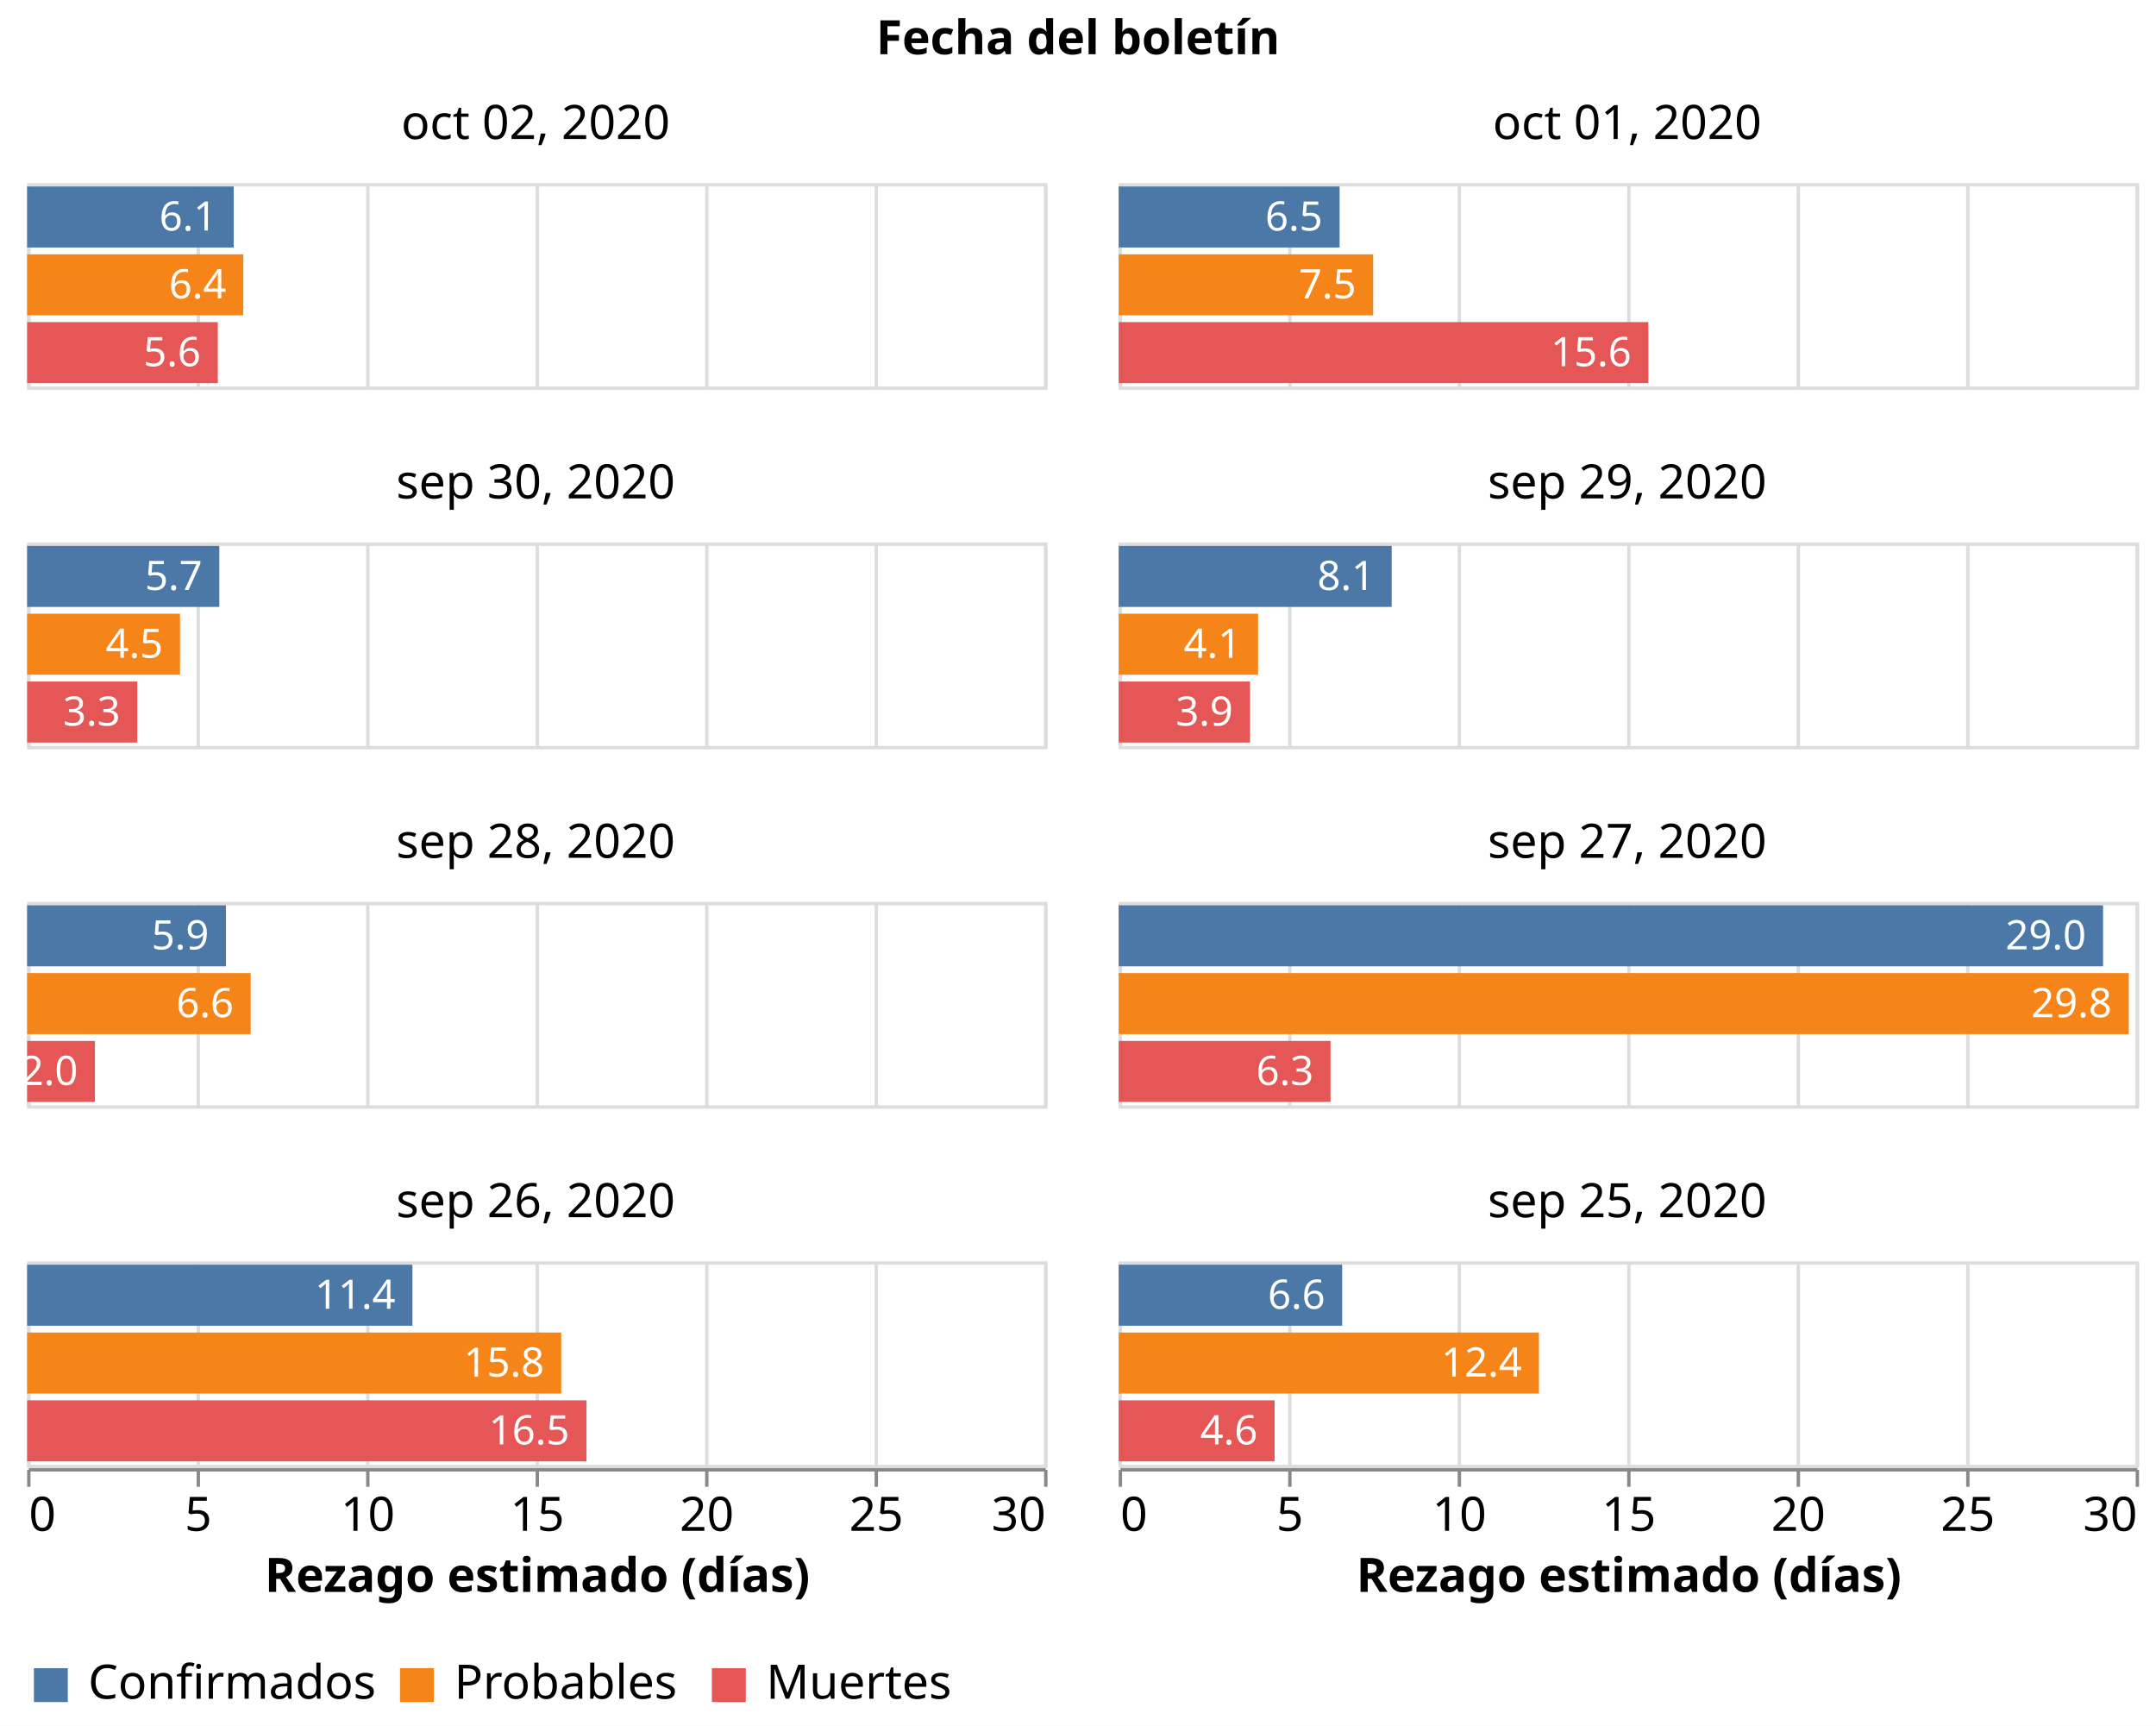
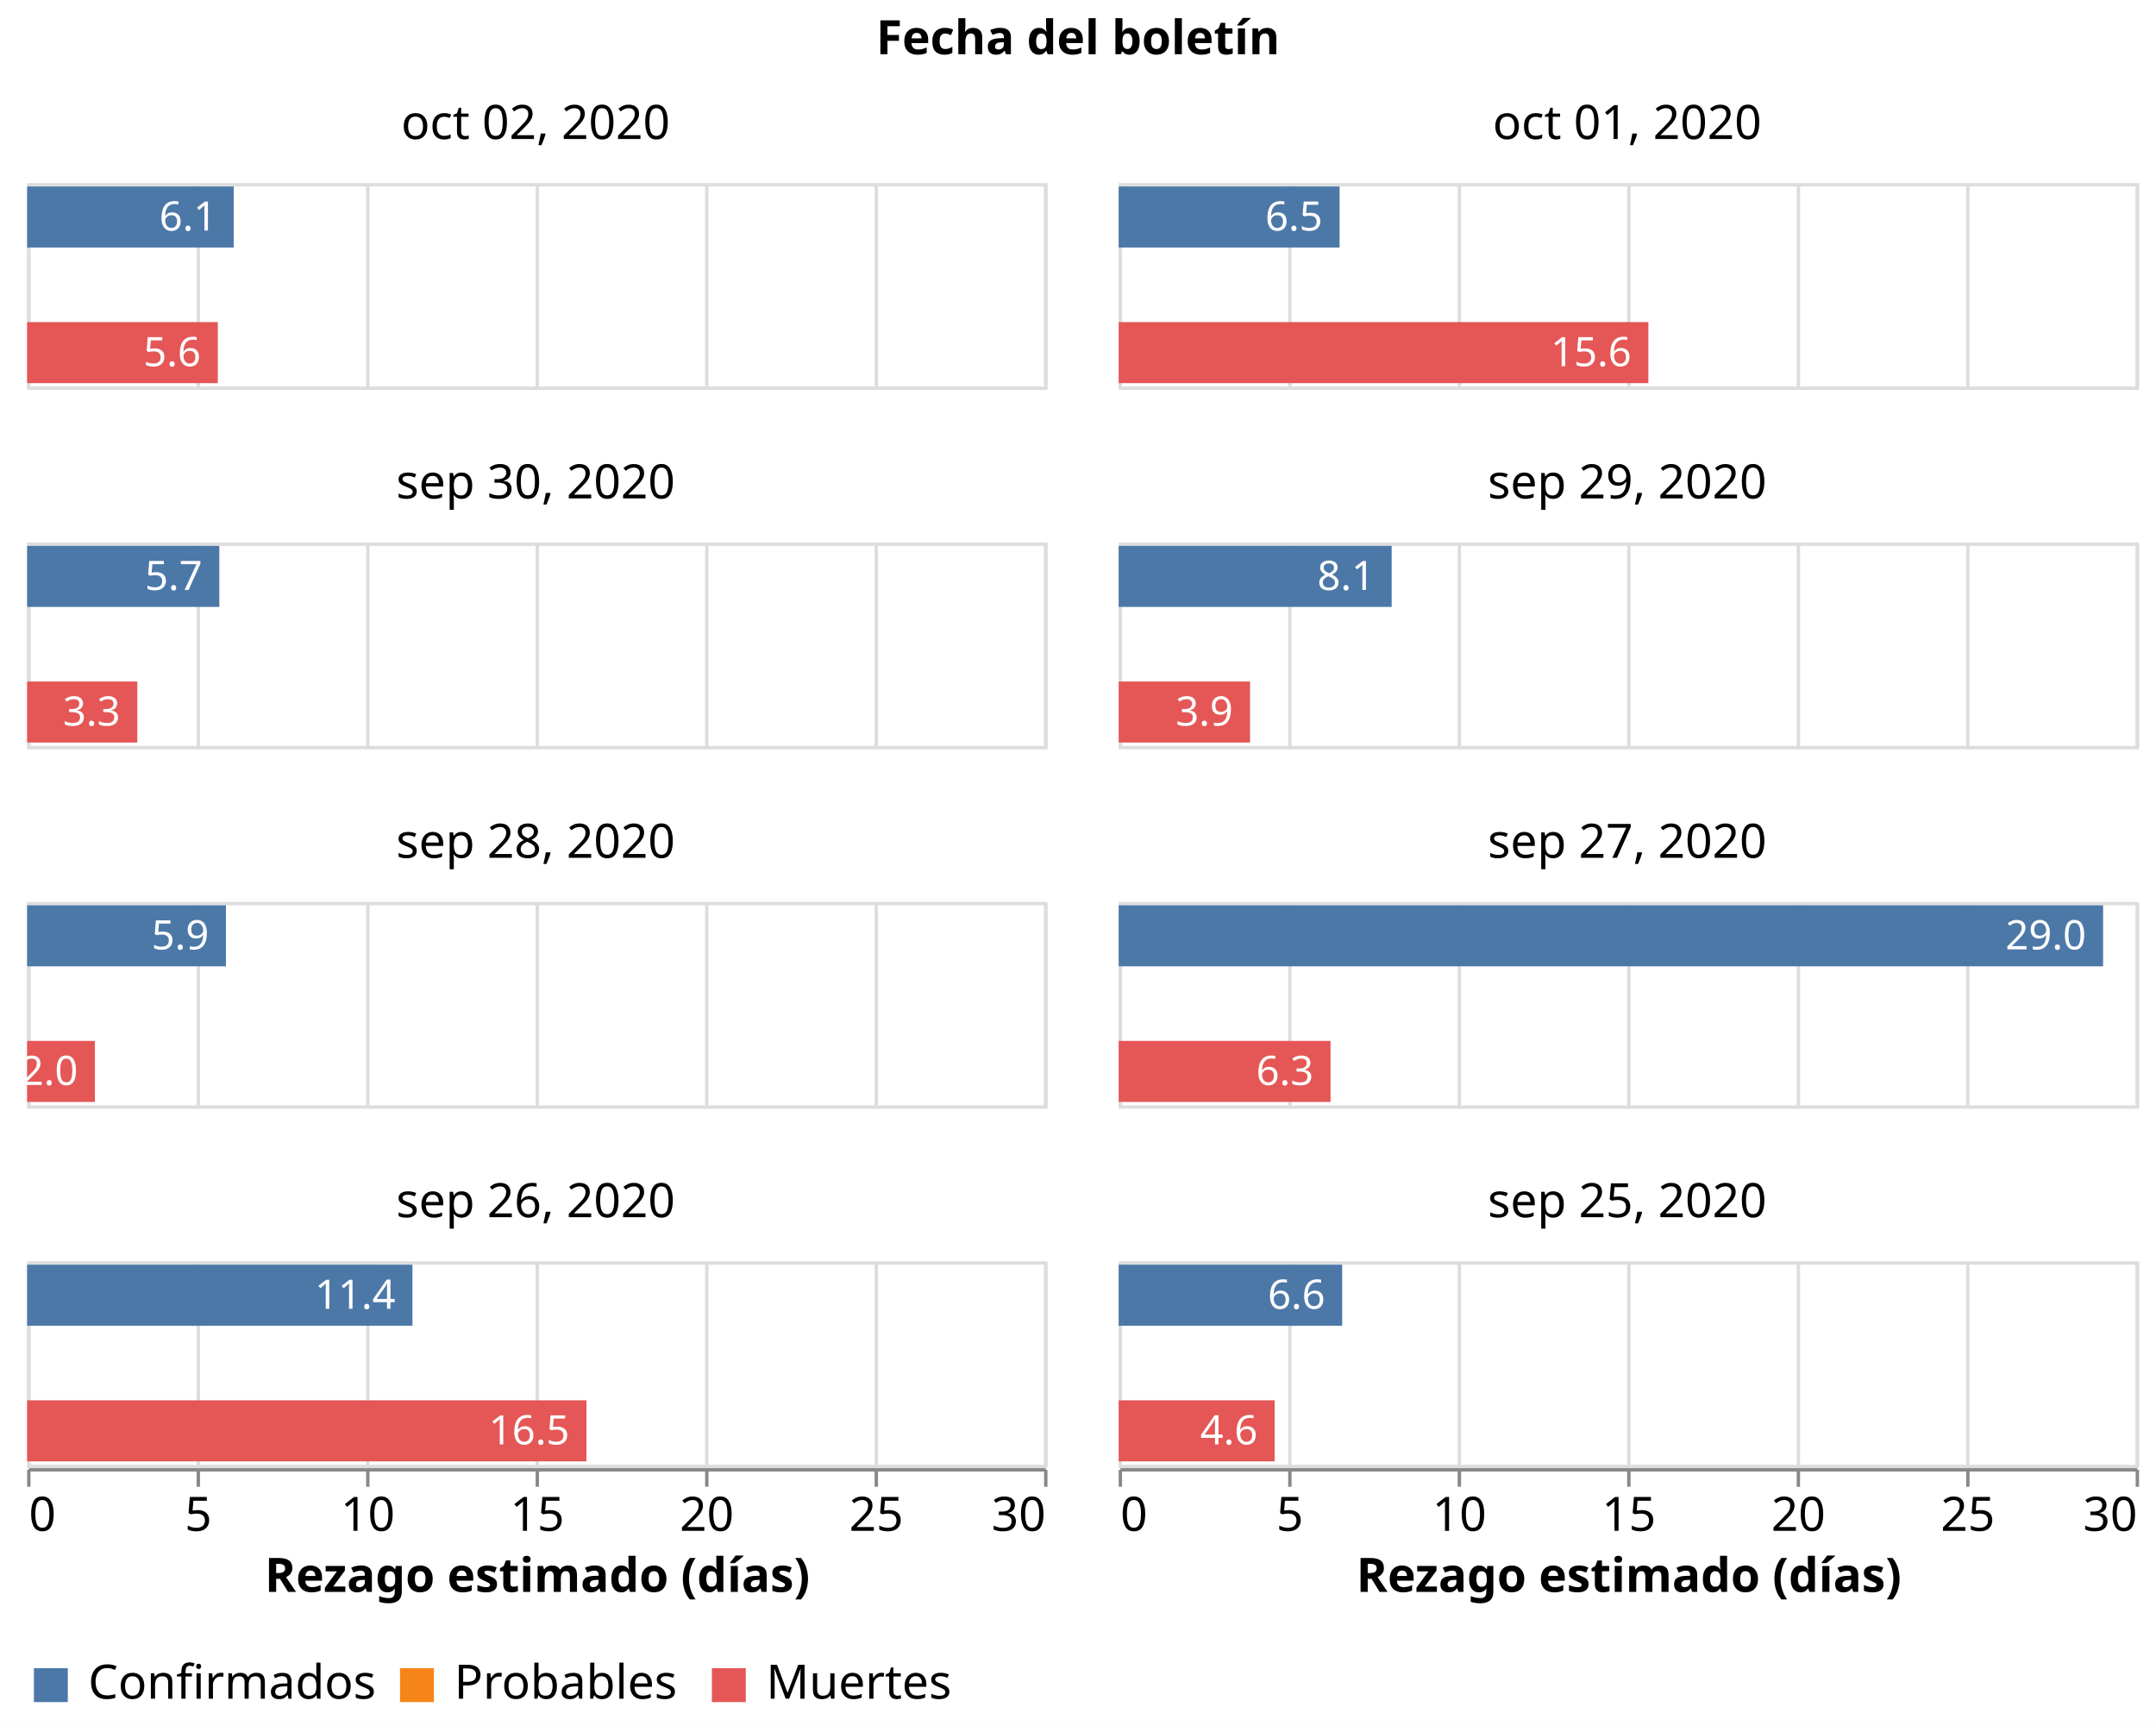
<svg xmlns="http://www.w3.org/2000/svg" class="marks" width="636" height="509" viewBox="0 0 636 509" version="1.1">
  <rect width="636" height="509" style="fill: white;" />
  <g transform="translate(8,54)">
    <g class="mark-group role-frame root">
      <g transform="translate(0,0)">
        <path class="background" d="M0,0h0v0h0Z" style="fill: none;" />
        <g>
          <g class="mark-group role-column-title facet-title">
            <g transform="translate(310,-25)">
              <path class="background" d="M0,0h0v0h0Z" style="fill: none;" />
              <g>
                <g class="mark-group role-title">
                  <g transform="translate(0,-24)">
                    <path class="background" d="M0,0h0v0h0Z" style="pointer-events: none; fill: none;" />
                    <g>
                      <g class="mark-text role-title-text" style="pointer-events: none;">
                        <text text-anchor="middle" transform="translate(0,11)" style="font-family: sans-serif; font-size: 14px; font-weight: bold; fill: #000; opacity: 1;">Fecha del boletín</text>
                      </g>
                    </g>
                    <path class="foreground" d="" style="pointer-events: none; display: none; fill: none;" />
                  </g>
                </g>
              </g>
              <path class="foreground" d="" style="display: none; fill: none;" />
            </g>
          </g>
          <g class="mark-group role-column-footer column_footer">
            <g transform="translate(0,379)">
              <path class="background" d="M0,0h300v0h-300Z" style="fill: none;" />
              <g>
                <g class="mark-group role-axis">
                  <g transform="translate(0.5,0.5)">
                    <path class="background" d="M0,0h0v0h0Z" style="pointer-events: none; fill: none;" />
                    <g>
                      <g class="mark-rule role-axis-tick" style="pointer-events: none;">
                        <line transform="translate(0,0)" x2="0" y2="5" style="fill: none; stroke: #888; stroke-width: 1; opacity: 1;" />
                        <line transform="translate(50,0)" x2="0" y2="5" style="fill: none; stroke: #888; stroke-width: 1; opacity: 1;" />
                        <line transform="translate(100,0)" x2="0" y2="5" style="fill: none; stroke: #888; stroke-width: 1; opacity: 1;" />
                        <line transform="translate(150,0)" x2="0" y2="5" style="fill: none; stroke: #888; stroke-width: 1; opacity: 1;" />
                        <line transform="translate(200,0)" x2="0" y2="5" style="fill: none; stroke: #888; stroke-width: 1; opacity: 1;" />
                        <line transform="translate(250,0)" x2="0" y2="5" style="fill: none; stroke: #888; stroke-width: 1; opacity: 1;" />
                        <line transform="translate(300,0)" x2="0" y2="5" style="fill: none; stroke: #888; stroke-width: 1; opacity: 1;" />
                      </g>
                      <g class="mark-text role-axis-label" style="pointer-events: none;">
                        <text text-anchor="start" transform="translate(0,18)" style="font-family: sans-serif; font-size: 14px; fill: #000; opacity: 1;">0</text>
                        <text text-anchor="middle" transform="translate(50,18)" style="font-family: sans-serif; font-size: 14px; fill: #000; opacity: 1;">5</text>
                        <text text-anchor="middle" transform="translate(100,18)" style="font-family: sans-serif; font-size: 14px; fill: #000; opacity: 1;">10</text>
                        <text text-anchor="middle" transform="translate(150,18)" style="font-family: sans-serif; font-size: 14px; fill: #000; opacity: 1;">15</text>
                        <text text-anchor="middle" transform="translate(200,18)" style="font-family: sans-serif; font-size: 14px; fill: #000; opacity: 1;">20</text>
                        <text text-anchor="middle" transform="translate(250,18)" style="font-family: sans-serif; font-size: 14px; fill: #000; opacity: 1;">25</text>
                        <text text-anchor="end" transform="translate(300,18)" style="font-family: sans-serif; font-size: 14px; fill: #000; opacity: 1;">30</text>
                      </g>
                      <g class="mark-rule role-axis-domain" style="pointer-events: none;">
                        <line transform="translate(0,0)" x2="300" y2="0" style="fill: none; stroke: #888; stroke-width: 1; opacity: 1;" />
                      </g>
                      <g class="mark-text role-axis-title" style="pointer-events: none;">
                        <text text-anchor="middle" transform="translate(150,36)" style="font-family: sans-serif; font-size: 14px; font-weight: bold; fill: #000; opacity: 1;">Rezago estimado (días)</text>
                      </g>
                    </g>
                    <path class="foreground" d="" style="pointer-events: none; display: none; fill: none;" />
                  </g>
                </g>
              </g>
              <path class="foreground" d="" style="display: none; fill: none;" />
            </g>
            <g transform="translate(322,379)">
              <path class="background" d="M0,0h300v0h-300Z" style="fill: none;" />
              <g>
                <g class="mark-group role-axis">
                  <g transform="translate(0.5,0.5)">
                    <path class="background" d="M0,0h0v0h0Z" style="pointer-events: none; fill: none;" />
                    <g>
                      <g class="mark-rule role-axis-tick" style="pointer-events: none;">
                        <line transform="translate(0,0)" x2="0" y2="5" style="fill: none; stroke: #888; stroke-width: 1; opacity: 1;" />
                        <line transform="translate(50,0)" x2="0" y2="5" style="fill: none; stroke: #888; stroke-width: 1; opacity: 1;" />
                        <line transform="translate(100,0)" x2="0" y2="5" style="fill: none; stroke: #888; stroke-width: 1; opacity: 1;" />
                        <line transform="translate(150,0)" x2="0" y2="5" style="fill: none; stroke: #888; stroke-width: 1; opacity: 1;" />
                        <line transform="translate(200,0)" x2="0" y2="5" style="fill: none; stroke: #888; stroke-width: 1; opacity: 1;" />
                        <line transform="translate(250,0)" x2="0" y2="5" style="fill: none; stroke: #888; stroke-width: 1; opacity: 1;" />
                        <line transform="translate(300,0)" x2="0" y2="5" style="fill: none; stroke: #888; stroke-width: 1; opacity: 1;" />
                      </g>
                      <g class="mark-text role-axis-label" style="pointer-events: none;">
                        <text text-anchor="start" transform="translate(0,18)" style="font-family: sans-serif; font-size: 14px; fill: #000; opacity: 1;">0</text>
                        <text text-anchor="middle" transform="translate(50,18)" style="font-family: sans-serif; font-size: 14px; fill: #000; opacity: 1;">5</text>
                        <text text-anchor="middle" transform="translate(100,18)" style="font-family: sans-serif; font-size: 14px; fill: #000; opacity: 1;">10</text>
                        <text text-anchor="middle" transform="translate(150,18)" style="font-family: sans-serif; font-size: 14px; fill: #000; opacity: 1;">15</text>
                        <text text-anchor="middle" transform="translate(200,18)" style="font-family: sans-serif; font-size: 14px; fill: #000; opacity: 1;">20</text>
                        <text text-anchor="middle" transform="translate(250,18)" style="font-family: sans-serif; font-size: 14px; fill: #000; opacity: 1;">25</text>
                        <text text-anchor="end" transform="translate(300,18)" style="font-family: sans-serif; font-size: 14px; fill: #000; opacity: 1;">30</text>
                      </g>
                      <g class="mark-rule role-axis-domain" style="pointer-events: none;">
                        <line transform="translate(0,0)" x2="300" y2="0" style="fill: none; stroke: #888; stroke-width: 1; opacity: 1;" />
                      </g>
                      <g class="mark-text role-axis-title" style="pointer-events: none;">
                        <text text-anchor="middle" transform="translate(150,36)" style="font-family: sans-serif; font-size: 14px; font-weight: bold; fill: #000; opacity: 1;">Rezago estimado (días)</text>
                      </g>
                    </g>
                    <path class="foreground" d="" style="pointer-events: none; display: none; fill: none;" />
                  </g>
                </g>
              </g>
              <path class="foreground" d="" style="display: none; fill: none;" />
            </g>
          </g>
          <g class="mark-group role-scope cell">
            <g transform="translate(0,0)">
              <path class="background" d="M0.5,0.5h300v60h-300Z" style="fill: none; stroke: #ddd;" />
              <g>
                <g class="mark-group role-axis">
                  <g transform="translate(0.5,60.5)">
                    <path class="background" d="M0,0h0v0h0Z" style="pointer-events: none; fill: none;" />
                    <g>
                      <g class="mark-rule role-axis-grid" style="pointer-events: none;">
                        <line transform="translate(0,0)" x2="0" y2="-60" style="fill: none; stroke: #ddd; stroke-width: 1; opacity: 1;" />
                        <line transform="translate(50,0)" x2="0" y2="-60" style="fill: none; stroke: #ddd; stroke-width: 1; opacity: 1;" />
                        <line transform="translate(100,0)" x2="0" y2="-60" style="fill: none; stroke: #ddd; stroke-width: 1; opacity: 1;" />
                        <line transform="translate(150,0)" x2="0" y2="-60" style="fill: none; stroke: #ddd; stroke-width: 1; opacity: 1;" />
                        <line transform="translate(200,0)" x2="0" y2="-60" style="fill: none; stroke: #ddd; stroke-width: 1; opacity: 1;" />
                        <line transform="translate(250,0)" x2="0" y2="-60" style="fill: none; stroke: #ddd; stroke-width: 1; opacity: 1;" />
                        <line transform="translate(300,0)" x2="0" y2="-60" style="fill: none; stroke: #ddd; stroke-width: 1; opacity: 1;" />
                      </g>
                    </g>
                    <path class="foreground" d="" style="pointer-events: none; display: none; fill: none;" />
                  </g>
                </g>
                <g class="mark-rect role-mark child_layer_0_marks">
                  <path d="M0,1h60.936v18h-60.936Z" style="fill: #4c78a8;" />
-                   <path d="M0,21h63.769v18h-63.769Z" style="fill: #f58518;" />
                  <path d="M0,41h56.25v18h-56.25Z" style="fill: #e45756;" />
                </g>
                <g class="mark-text role-mark child_layer_1_marks">
                  <text text-anchor="end" transform="translate(55.93645,14)" style="font-family: sans-serif; font-size: 12px; fill: white;">6.1</text>
-                   <text text-anchor="end" transform="translate(58.769,34)" style="font-family: sans-serif; font-size: 12px; fill: white;">6.4</text>
                  <text text-anchor="end" transform="translate(51.25,54)" style="font-family: sans-serif; font-size: 12px; fill: white;">5.6</text>
                </g>
                <g class="mark-group role-title">
                  <g transform="translate(150,-24)">
                    <path class="background" d="M0,0h0v0h0Z" style="pointer-events: none; fill: none;" />
                    <g>
                      <g class="mark-text role-title-text" style="pointer-events: none;">
                        <text text-anchor="middle" transform="translate(0,11)" style="font-family: sans-serif; font-size: 14px; fill: #000; opacity: 1;">oct 02, 2020</text>
                      </g>
                    </g>
                    <path class="foreground" d="" style="pointer-events: none; display: none; fill: none;" />
                  </g>
                </g>
              </g>
              <path class="foreground" d="" style="display: none; fill: none;" />
            </g>
            <g transform="translate(322,0)">
              <path class="background" d="M0.5,0.5h300v60h-300Z" style="fill: none; stroke: #ddd;" />
              <g>
                <g class="mark-group role-axis">
                  <g transform="translate(0.5,60.5)">
                    <path class="background" d="M0,0h0v0h0Z" style="pointer-events: none; fill: none;" />
                    <g>
                      <g class="mark-rule role-axis-grid" style="pointer-events: none;">
                        <line transform="translate(0,0)" x2="0" y2="-60" style="fill: none; stroke: #ddd; stroke-width: 1; opacity: 1;" />
                        <line transform="translate(50,0)" x2="0" y2="-60" style="fill: none; stroke: #ddd; stroke-width: 1; opacity: 1;" />
                        <line transform="translate(100,0)" x2="0" y2="-60" style="fill: none; stroke: #ddd; stroke-width: 1; opacity: 1;" />
                        <line transform="translate(150,0)" x2="0" y2="-60" style="fill: none; stroke: #ddd; stroke-width: 1; opacity: 1;" />
                        <line transform="translate(200,0)" x2="0" y2="-60" style="fill: none; stroke: #ddd; stroke-width: 1; opacity: 1;" />
                        <line transform="translate(250,0)" x2="0" y2="-60" style="fill: none; stroke: #ddd; stroke-width: 1; opacity: 1;" />
                        <line transform="translate(300,0)" x2="0" y2="-60" style="fill: none; stroke: #ddd; stroke-width: 1; opacity: 1;" />
                      </g>
                    </g>
                    <path class="foreground" d="" style="pointer-events: none; display: none; fill: none;" />
                  </g>
                </g>
                <g class="mark-rect role-mark child_layer_0_marks">
                  <path d="M0,1h65.167v18h-65.167Z" style="fill: #4c78a8;" />
-                   <path d="M0,21h75.067v18h-75.067Z" style="fill: #f58518;" />
                  <path d="M0,41h156.25v18h-156.25Z" style="fill: #e45756;" />
                </g>
                <g class="mark-text role-mark child_layer_1_marks">
                  <text text-anchor="end" transform="translate(60.16717,14)" style="font-family: sans-serif; font-size: 12px; fill: white;">6.5</text>
-                   <text text-anchor="end" transform="translate(70.06702,34)" style="font-family: sans-serif; font-size: 12px; fill: white;">7.5</text>
                  <text text-anchor="end" transform="translate(151.25,54)" style="font-family: sans-serif; font-size: 12px; fill: white;">15.6</text>
                </g>
                <g class="mark-group role-title">
                  <g transform="translate(150,-24)">
                    <path class="background" d="M0,0h0v0h0Z" style="pointer-events: none; fill: none;" />
                    <g>
                      <g class="mark-text role-title-text" style="pointer-events: none;">
                        <text text-anchor="middle" transform="translate(0,11)" style="font-family: sans-serif; font-size: 14px; fill: #000; opacity: 1;">oct 01, 2020</text>
                      </g>
                    </g>
                    <path class="foreground" d="" style="pointer-events: none; display: none; fill: none;" />
                  </g>
                </g>
              </g>
              <path class="foreground" d="" style="display: none; fill: none;" />
            </g>
            <g transform="translate(0,106)">
              <path class="background" d="M0.5,0.5h300v60h-300Z" style="fill: none; stroke: #ddd;" />
              <g>
                <g class="mark-group role-axis">
                  <g transform="translate(0.5,60.5)">
                    <path class="background" d="M0,0h0v0h0Z" style="pointer-events: none; fill: none;" />
                    <g>
                      <g class="mark-rule role-axis-grid" style="pointer-events: none;">
                        <line transform="translate(0,0)" x2="0" y2="-60" style="fill: none; stroke: #ddd; stroke-width: 1; opacity: 1;" />
                        <line transform="translate(50,0)" x2="0" y2="-60" style="fill: none; stroke: #ddd; stroke-width: 1; opacity: 1;" />
                        <line transform="translate(100,0)" x2="0" y2="-60" style="fill: none; stroke: #ddd; stroke-width: 1; opacity: 1;" />
                        <line transform="translate(150,0)" x2="0" y2="-60" style="fill: none; stroke: #ddd; stroke-width: 1; opacity: 1;" />
                        <line transform="translate(200,0)" x2="0" y2="-60" style="fill: none; stroke: #ddd; stroke-width: 1; opacity: 1;" />
                        <line transform="translate(250,0)" x2="0" y2="-60" style="fill: none; stroke: #ddd; stroke-width: 1; opacity: 1;" />
                        <line transform="translate(300,0)" x2="0" y2="-60" style="fill: none; stroke: #ddd; stroke-width: 1; opacity: 1;" />
                      </g>
                    </g>
                    <path class="foreground" d="" style="pointer-events: none; display: none; fill: none;" />
                  </g>
                </g>
                <g class="mark-rect role-mark child_layer_0_marks">
                  <path d="M0,1h56.696v18h-56.696Z" style="fill: #4c78a8;" />
-                   <path d="M0,21h45.106v18h-45.106Z" style="fill: #f58518;" />
                  <path d="M0,41h32.5v18h-32.5Z" style="fill: #e45756;" />
                </g>
                <g class="mark-text role-mark child_layer_1_marks">
                  <text text-anchor="end" transform="translate(51.69643,14)" style="font-family: sans-serif; font-size: 12px; fill: white;">5.7</text>
-                   <text text-anchor="end" transform="translate(40.10638,34)" style="font-family: sans-serif; font-size: 12px; fill: white;">4.5</text>
                  <text text-anchor="end" transform="translate(27.5,54)" style="font-family: sans-serif; font-size: 12px; fill: white;">3.3</text>
                </g>
                <g class="mark-group role-title">
                  <g transform="translate(150,-24)">
                    <path class="background" d="M0,0h0v0h0Z" style="pointer-events: none; fill: none;" />
                    <g>
                      <g class="mark-text role-title-text" style="pointer-events: none;">
                        <text text-anchor="middle" transform="translate(0,11)" style="font-family: sans-serif; font-size: 14px; fill: #000; opacity: 1;">sep 30, 2020</text>
                      </g>
                    </g>
                    <path class="foreground" d="" style="pointer-events: none; display: none; fill: none;" />
                  </g>
                </g>
              </g>
              <path class="foreground" d="" style="display: none; fill: none;" />
            </g>
            <g transform="translate(322,106)">
              <path class="background" d="M0.5,0.5h300v60h-300Z" style="fill: none; stroke: #ddd;" />
              <g>
                <g class="mark-group role-axis">
                  <g transform="translate(0.5,60.5)">
                    <path class="background" d="M0,0h0v0h0Z" style="pointer-events: none; fill: none;" />
                    <g>
                      <g class="mark-rule role-axis-grid" style="pointer-events: none;">
                        <line transform="translate(0,0)" x2="0" y2="-60" style="fill: none; stroke: #ddd; stroke-width: 1; opacity: 1;" />
                        <line transform="translate(50,0)" x2="0" y2="-60" style="fill: none; stroke: #ddd; stroke-width: 1; opacity: 1;" />
                        <line transform="translate(100,0)" x2="0" y2="-60" style="fill: none; stroke: #ddd; stroke-width: 1; opacity: 1;" />
                        <line transform="translate(150,0)" x2="0" y2="-60" style="fill: none; stroke: #ddd; stroke-width: 1; opacity: 1;" />
                        <line transform="translate(200,0)" x2="0" y2="-60" style="fill: none; stroke: #ddd; stroke-width: 1; opacity: 1;" />
                        <line transform="translate(250,0)" x2="0" y2="-60" style="fill: none; stroke: #ddd; stroke-width: 1; opacity: 1;" />
                        <line transform="translate(300,0)" x2="0" y2="-60" style="fill: none; stroke: #ddd; stroke-width: 1; opacity: 1;" />
                      </g>
                    </g>
                    <path class="foreground" d="" style="pointer-events: none; display: none; fill: none;" />
                  </g>
                </g>
                <g class="mark-rect role-mark child_layer_0_marks">
                  <path d="M0,1h80.531v18h-80.531Z" style="fill: #4c78a8;" />
-                   <path d="M0,21h41.121v18h-41.121Z" style="fill: #f58518;" />
                  <path d="M0,41h38.75v18h-38.75Z" style="fill: #e45756;" />
                </g>
                <g class="mark-text role-mark child_layer_1_marks">
                  <text text-anchor="end" transform="translate(75.5314,14)" style="font-family: sans-serif; font-size: 12px; fill: white;">8.1</text>
-                   <text text-anchor="end" transform="translate(36.12069,34)" style="font-family: sans-serif; font-size: 12px; fill: white;">4.1</text>
                  <text text-anchor="end" transform="translate(33.75,54)" style="font-family: sans-serif; font-size: 12px; fill: white;">3.9</text>
                </g>
                <g class="mark-group role-title">
                  <g transform="translate(150,-24)">
                    <path class="background" d="M0,0h0v0h0Z" style="pointer-events: none; fill: none;" />
                    <g>
                      <g class="mark-text role-title-text" style="pointer-events: none;">
                        <text text-anchor="middle" transform="translate(0,11)" style="font-family: sans-serif; font-size: 14px; fill: #000; opacity: 1;">sep 29, 2020</text>
                      </g>
                    </g>
                    <path class="foreground" d="" style="pointer-events: none; display: none; fill: none;" />
                  </g>
                </g>
              </g>
              <path class="foreground" d="" style="display: none; fill: none;" />
            </g>
            <g transform="translate(0,212)">
              <path class="background" d="M0.5,0.5h300v60h-300Z" style="fill: none; stroke: #ddd;" />
              <g>
                <g class="mark-group role-axis">
                  <g transform="translate(0.5,60.5)">
                    <path class="background" d="M0,0h0v0h0Z" style="pointer-events: none; fill: none;" />
                    <g>
                      <g class="mark-rule role-axis-grid" style="pointer-events: none;">
                        <line transform="translate(0,0)" x2="0" y2="-60" style="fill: none; stroke: #ddd; stroke-width: 1; opacity: 1;" />
                        <line transform="translate(50,0)" x2="0" y2="-60" style="fill: none; stroke: #ddd; stroke-width: 1; opacity: 1;" />
                        <line transform="translate(100,0)" x2="0" y2="-60" style="fill: none; stroke: #ddd; stroke-width: 1; opacity: 1;" />
                        <line transform="translate(150,0)" x2="0" y2="-60" style="fill: none; stroke: #ddd; stroke-width: 1; opacity: 1;" />
                        <line transform="translate(200,0)" x2="0" y2="-60" style="fill: none; stroke: #ddd; stroke-width: 1; opacity: 1;" />
                        <line transform="translate(250,0)" x2="0" y2="-60" style="fill: none; stroke: #ddd; stroke-width: 1; opacity: 1;" />
                        <line transform="translate(300,0)" x2="0" y2="-60" style="fill: none; stroke: #ddd; stroke-width: 1; opacity: 1;" />
                      </g>
                    </g>
                    <path class="foreground" d="" style="pointer-events: none; display: none; fill: none;" />
                  </g>
                </g>
                <g class="mark-rect role-mark child_layer_0_marks">
                  <path d="M0,1h58.649v18h-58.649Z" style="fill: #4c78a8;" />
-                   <path d="M0,21h65.948v18h-65.948Z" style="fill: #f58518;" />
                  <path d="M0,41h20v18h-20Z" style="fill: #e45756;" />
                </g>
                <g class="mark-text role-mark child_layer_1_marks">
                  <text text-anchor="end" transform="translate(53.64865,14)" style="font-family: sans-serif; font-size: 12px; fill: white;">5.9</text>
-                   <text text-anchor="end" transform="translate(60.94771,34)" style="font-family: sans-serif; font-size: 12px; fill: white;">6.6</text>
                  <text text-anchor="end" transform="translate(15,54)" style="font-family: sans-serif; font-size: 12px; fill: white;">2.0</text>
                </g>
                <g class="mark-group role-title">
                  <g transform="translate(150,-24)">
                    <path class="background" d="M0,0h0v0h0Z" style="pointer-events: none; fill: none;" />
                    <g>
                      <g class="mark-text role-title-text" style="pointer-events: none;">
                        <text text-anchor="middle" transform="translate(0,11)" style="font-family: sans-serif; font-size: 14px; fill: #000; opacity: 1;">sep 28, 2020</text>
                      </g>
                    </g>
                    <path class="foreground" d="" style="pointer-events: none; display: none; fill: none;" />
                  </g>
                </g>
              </g>
              <path class="foreground" d="" style="display: none; fill: none;" />
            </g>
            <g transform="translate(322,212)">
              <path class="background" d="M0.5,0.5h300v60h-300Z" style="fill: none; stroke: #ddd;" />
              <g>
                <g class="mark-group role-axis">
                  <g transform="translate(0.5,60.5)">
                    <path class="background" d="M0,0h0v0h0Z" style="pointer-events: none; fill: none;" />
                    <g>
                      <g class="mark-rule role-axis-grid" style="pointer-events: none;">
                        <line transform="translate(0,0)" x2="0" y2="-60" style="fill: none; stroke: #ddd; stroke-width: 1; opacity: 1;" />
                        <line transform="translate(50,0)" x2="0" y2="-60" style="fill: none; stroke: #ddd; stroke-width: 1; opacity: 1;" />
                        <line transform="translate(100,0)" x2="0" y2="-60" style="fill: none; stroke: #ddd; stroke-width: 1; opacity: 1;" />
                        <line transform="translate(150,0)" x2="0" y2="-60" style="fill: none; stroke: #ddd; stroke-width: 1; opacity: 1;" />
                        <line transform="translate(200,0)" x2="0" y2="-60" style="fill: none; stroke: #ddd; stroke-width: 1; opacity: 1;" />
                        <line transform="translate(250,0)" x2="0" y2="-60" style="fill: none; stroke: #ddd; stroke-width: 1; opacity: 1;" />
                        <line transform="translate(300,0)" x2="0" y2="-60" style="fill: none; stroke: #ddd; stroke-width: 1; opacity: 1;" />
                      </g>
                    </g>
                    <path class="foreground" d="" style="pointer-events: none; display: none; fill: none;" />
                  </g>
                </g>
                <g class="mark-rect role-mark child_layer_0_marks">
                  <path d="M0,1h290.393v18h-290.393Z" style="fill: #4c78a8;" />
-                   <path d="M0,21h297.971v18h-297.971Z" style="fill: #f58518;" />
                  <path d="M0,41h62.5v18h-62.5Z" style="fill: #e45756;" />
                </g>
                <g class="mark-text role-mark child_layer_1_marks">
                  <text text-anchor="end" transform="translate(285.393,14)" style="font-family: sans-serif; font-size: 12px; fill: white;">29.0</text>
-                   <text text-anchor="end" transform="translate(292.9713,34)" style="font-family: sans-serif; font-size: 12px; fill: white;">29.8</text>
                  <text text-anchor="end" transform="translate(57.5,54)" style="font-family: sans-serif; font-size: 12px; fill: white;">6.3</text>
                </g>
                <g class="mark-group role-title">
                  <g transform="translate(150,-24)">
                    <path class="background" d="M0,0h0v0h0Z" style="pointer-events: none; fill: none;" />
                    <g>
                      <g class="mark-text role-title-text" style="pointer-events: none;">
                        <text text-anchor="middle" transform="translate(0,11)" style="font-family: sans-serif; font-size: 14px; fill: #000; opacity: 1;">sep 27, 2020</text>
                      </g>
                    </g>
                    <path class="foreground" d="" style="pointer-events: none; display: none; fill: none;" />
                  </g>
                </g>
              </g>
              <path class="foreground" d="" style="display: none; fill: none;" />
            </g>
            <g transform="translate(0,318)">
              <path class="background" d="M0.5,0.5h300v60h-300Z" style="fill: none; stroke: #ddd;" />
              <g>
                <g class="mark-group role-axis">
                  <g transform="translate(0.5,60.5)">
                    <path class="background" d="M0,0h0v0h0Z" style="pointer-events: none; fill: none;" />
                    <g>
                      <g class="mark-rule role-axis-grid" style="pointer-events: none;">
                        <line transform="translate(0,0)" x2="0" y2="-60" style="fill: none; stroke: #ddd; stroke-width: 1; opacity: 1;" />
                        <line transform="translate(50,0)" x2="0" y2="-60" style="fill: none; stroke: #ddd; stroke-width: 1; opacity: 1;" />
                        <line transform="translate(100,0)" x2="0" y2="-60" style="fill: none; stroke: #ddd; stroke-width: 1; opacity: 1;" />
                        <line transform="translate(150,0)" x2="0" y2="-60" style="fill: none; stroke: #ddd; stroke-width: 1; opacity: 1;" />
                        <line transform="translate(200,0)" x2="0" y2="-60" style="fill: none; stroke: #ddd; stroke-width: 1; opacity: 1;" />
                        <line transform="translate(250,0)" x2="0" y2="-60" style="fill: none; stroke: #ddd; stroke-width: 1; opacity: 1;" />
                        <line transform="translate(300,0)" x2="0" y2="-60" style="fill: none; stroke: #ddd; stroke-width: 1; opacity: 1;" />
                      </g>
                    </g>
                    <path class="foreground" d="" style="pointer-events: none; display: none; fill: none;" />
                  </g>
                </g>
                <g class="mark-rect role-mark child_layer_0_marks">
                  <path d="M0,1h113.669v18h-113.669Z" style="fill: #4c78a8;" />
-                   <path d="M0,21h157.56v18h-157.56Z" style="fill: #f58518;" />
                  <path d="M0,41h165v18h-165Z" style="fill: #e45756;" />
                </g>
                <g class="mark-text role-mark child_layer_1_marks">
                  <text text-anchor="end" transform="translate(108.6685,14)" style="font-family: sans-serif; font-size: 12px; fill: white;">11.4</text>
-                   <text text-anchor="end" transform="translate(152.5603,34)" style="font-family: sans-serif; font-size: 12px; fill: white;">15.8</text>
                  <text text-anchor="end" transform="translate(160,54)" style="font-family: sans-serif; font-size: 12px; fill: white;">16.5</text>
                </g>
                <g class="mark-group role-title">
                  <g transform="translate(150,-24)">
                    <path class="background" d="M0,0h0v0h0Z" style="pointer-events: none; fill: none;" />
                    <g>
                      <g class="mark-text role-title-text" style="pointer-events: none;">
                        <text text-anchor="middle" transform="translate(0,11)" style="font-family: sans-serif; font-size: 14px; fill: #000; opacity: 1;">sep 26, 2020</text>
                      </g>
                    </g>
                    <path class="foreground" d="" style="pointer-events: none; display: none; fill: none;" />
                  </g>
                </g>
              </g>
              <path class="foreground" d="" style="display: none; fill: none;" />
            </g>
            <g transform="translate(322,318)">
              <path class="background" d="M0.5,0.5h300v60h-300Z" style="fill: none; stroke: #ddd;" />
              <g>
                <g class="mark-group role-axis">
                  <g transform="translate(0.5,60.5)">
                    <path class="background" d="M0,0h0v0h0Z" style="pointer-events: none; fill: none;" />
                    <g>
                      <g class="mark-rule role-axis-grid" style="pointer-events: none;">
                        <line transform="translate(0,0)" x2="0" y2="-60" style="fill: none; stroke: #ddd; stroke-width: 1; opacity: 1;" />
                        <line transform="translate(50,0)" x2="0" y2="-60" style="fill: none; stroke: #ddd; stroke-width: 1; opacity: 1;" />
                        <line transform="translate(100,0)" x2="0" y2="-60" style="fill: none; stroke: #ddd; stroke-width: 1; opacity: 1;" />
                        <line transform="translate(150,0)" x2="0" y2="-60" style="fill: none; stroke: #ddd; stroke-width: 1; opacity: 1;" />
                        <line transform="translate(200,0)" x2="0" y2="-60" style="fill: none; stroke: #ddd; stroke-width: 1; opacity: 1;" />
                        <line transform="translate(250,0)" x2="0" y2="-60" style="fill: none; stroke: #ddd; stroke-width: 1; opacity: 1;" />
                        <line transform="translate(300,0)" x2="0" y2="-60" style="fill: none; stroke: #ddd; stroke-width: 1; opacity: 1;" />
                      </g>
                    </g>
                    <path class="foreground" d="" style="pointer-events: none; display: none; fill: none;" />
                  </g>
                </g>
                <g class="mark-rect role-mark child_layer_0_marks">
                  <path d="M0,1h65.934v18h-65.934Z" style="fill: #4c78a8;" />
-                   <path d="M0,21h123.973v18h-123.973Z" style="fill: #f58518;" />
                  <path d="M0,41h46v18h-46Z" style="fill: #e45756;" />
                </g>
                <g class="mark-text role-mark child_layer_1_marks">
                  <text text-anchor="end" transform="translate(60.93443,14)" style="font-family: sans-serif; font-size: 12px; fill: white;">6.6</text>
-                   <text text-anchor="end" transform="translate(118.9726,34)" style="font-family: sans-serif; font-size: 12px; fill: white;">12.4</text>
                  <text text-anchor="end" transform="translate(41,54)" style="font-family: sans-serif; font-size: 12px; fill: white;">4.6</text>
                </g>
                <g class="mark-group role-title">
                  <g transform="translate(150,-24)">
                    <path class="background" d="M0,0h0v0h0Z" style="pointer-events: none; fill: none;" />
                    <g>
                      <g class="mark-text role-title-text" style="pointer-events: none;">
                        <text text-anchor="middle" transform="translate(0,11)" style="font-family: sans-serif; font-size: 14px; fill: #000; opacity: 1;">sep 25, 2020</text>
                      </g>
                    </g>
                    <path class="foreground" d="" style="pointer-events: none; display: none; fill: none;" />
                  </g>
                </g>
              </g>
              <path class="foreground" d="" style="display: none; fill: none;" />
            </g>
          </g>
          <g class="mark-group role-legend">
            <g transform="translate(0,436)">
              <path class="background" d="M0,0h269v14h-269Z" style="pointer-events: none; fill: none;" />
              <g>
                <g class="mark-group role-legend-entry">
                  <g transform="translate(0,0)">
                    <path class="background" d="M0,0h0v0h0Z" style="pointer-events: none; fill: none;" />
                    <g>
                      <g class="mark-group role-scope">
                        <g transform="translate(0,0)">
                          <path class="background" d="M0,0h97.365v14h-97.365Z" style="pointer-events: none; fill: none; opacity: 1;" />
                          <g>
                            <g class="mark-symbol role-legend-symbol" style="pointer-events: none;">
                              <path transform="translate(7,7)" d="M-5,-5h10v10h-10Z" style="fill: #4c78a8; stroke-width: 1.5; opacity: 1;" />
                            </g>
                            <g class="mark-text role-legend-label" style="pointer-events: none;">
                              <text text-anchor="start" transform="translate(18,11)" style="font-family: sans-serif; font-size: 14px; fill: #000; opacity: 1;">Confirmados</text>
                            </g>
                          </g>
                          <path class="foreground" d="" style="pointer-events: none; display: none; fill: none;" />
                        </g>
                        <g transform="translate(108,0)">
                          <path class="background" d="M0,0h81.041v14h-81.041Z" style="pointer-events: none; fill: none; opacity: 1;" />
                          <g>
                            <g class="mark-symbol role-legend-symbol" style="pointer-events: none;">
                              <path transform="translate(7,7)" d="M-5,-5h10v10h-10Z" style="fill: #f58518; stroke-width: 1.5; opacity: 1;" />
                            </g>
                            <g class="mark-text role-legend-label" style="pointer-events: none;">
                              <text text-anchor="start" transform="translate(18,11)" style="font-family: sans-serif; font-size: 14px; fill: #000; opacity: 1;">Probables</text>
                            </g>
                          </g>
                          <path class="foreground" d="" style="pointer-events: none; display: none; fill: none;" />
                        </g>
                        <g transform="translate(200,0)">
                          <path class="background" d="M0,0h68.572v14h-68.572Z" style="pointer-events: none; fill: none; opacity: 1;" />
                          <g>
                            <g class="mark-symbol role-legend-symbol" style="pointer-events: none;">
                              <path transform="translate(7,7)" d="M-5,-5h10v10h-10Z" style="fill: #e45756; stroke-width: 1.5; opacity: 1;" />
                            </g>
                            <g class="mark-text role-legend-label" style="pointer-events: none;">
                              <text text-anchor="start" transform="translate(18,11)" style="font-family: sans-serif; font-size: 14px; fill: #000; opacity: 1;">Muertes</text>
                            </g>
                          </g>
                          <path class="foreground" d="" style="pointer-events: none; display: none; fill: none;" />
                        </g>
                      </g>
                    </g>
                    <path class="foreground" d="" style="pointer-events: none; display: none; fill: none;" />
                  </g>
                </g>
              </g>
              <path class="foreground" d="" style="pointer-events: none; display: none; fill: none;" />
            </g>
          </g>
        </g>
        <path class="foreground" d="" style="display: none; fill: none;" />
      </g>
    </g>
  </g>
</svg>
